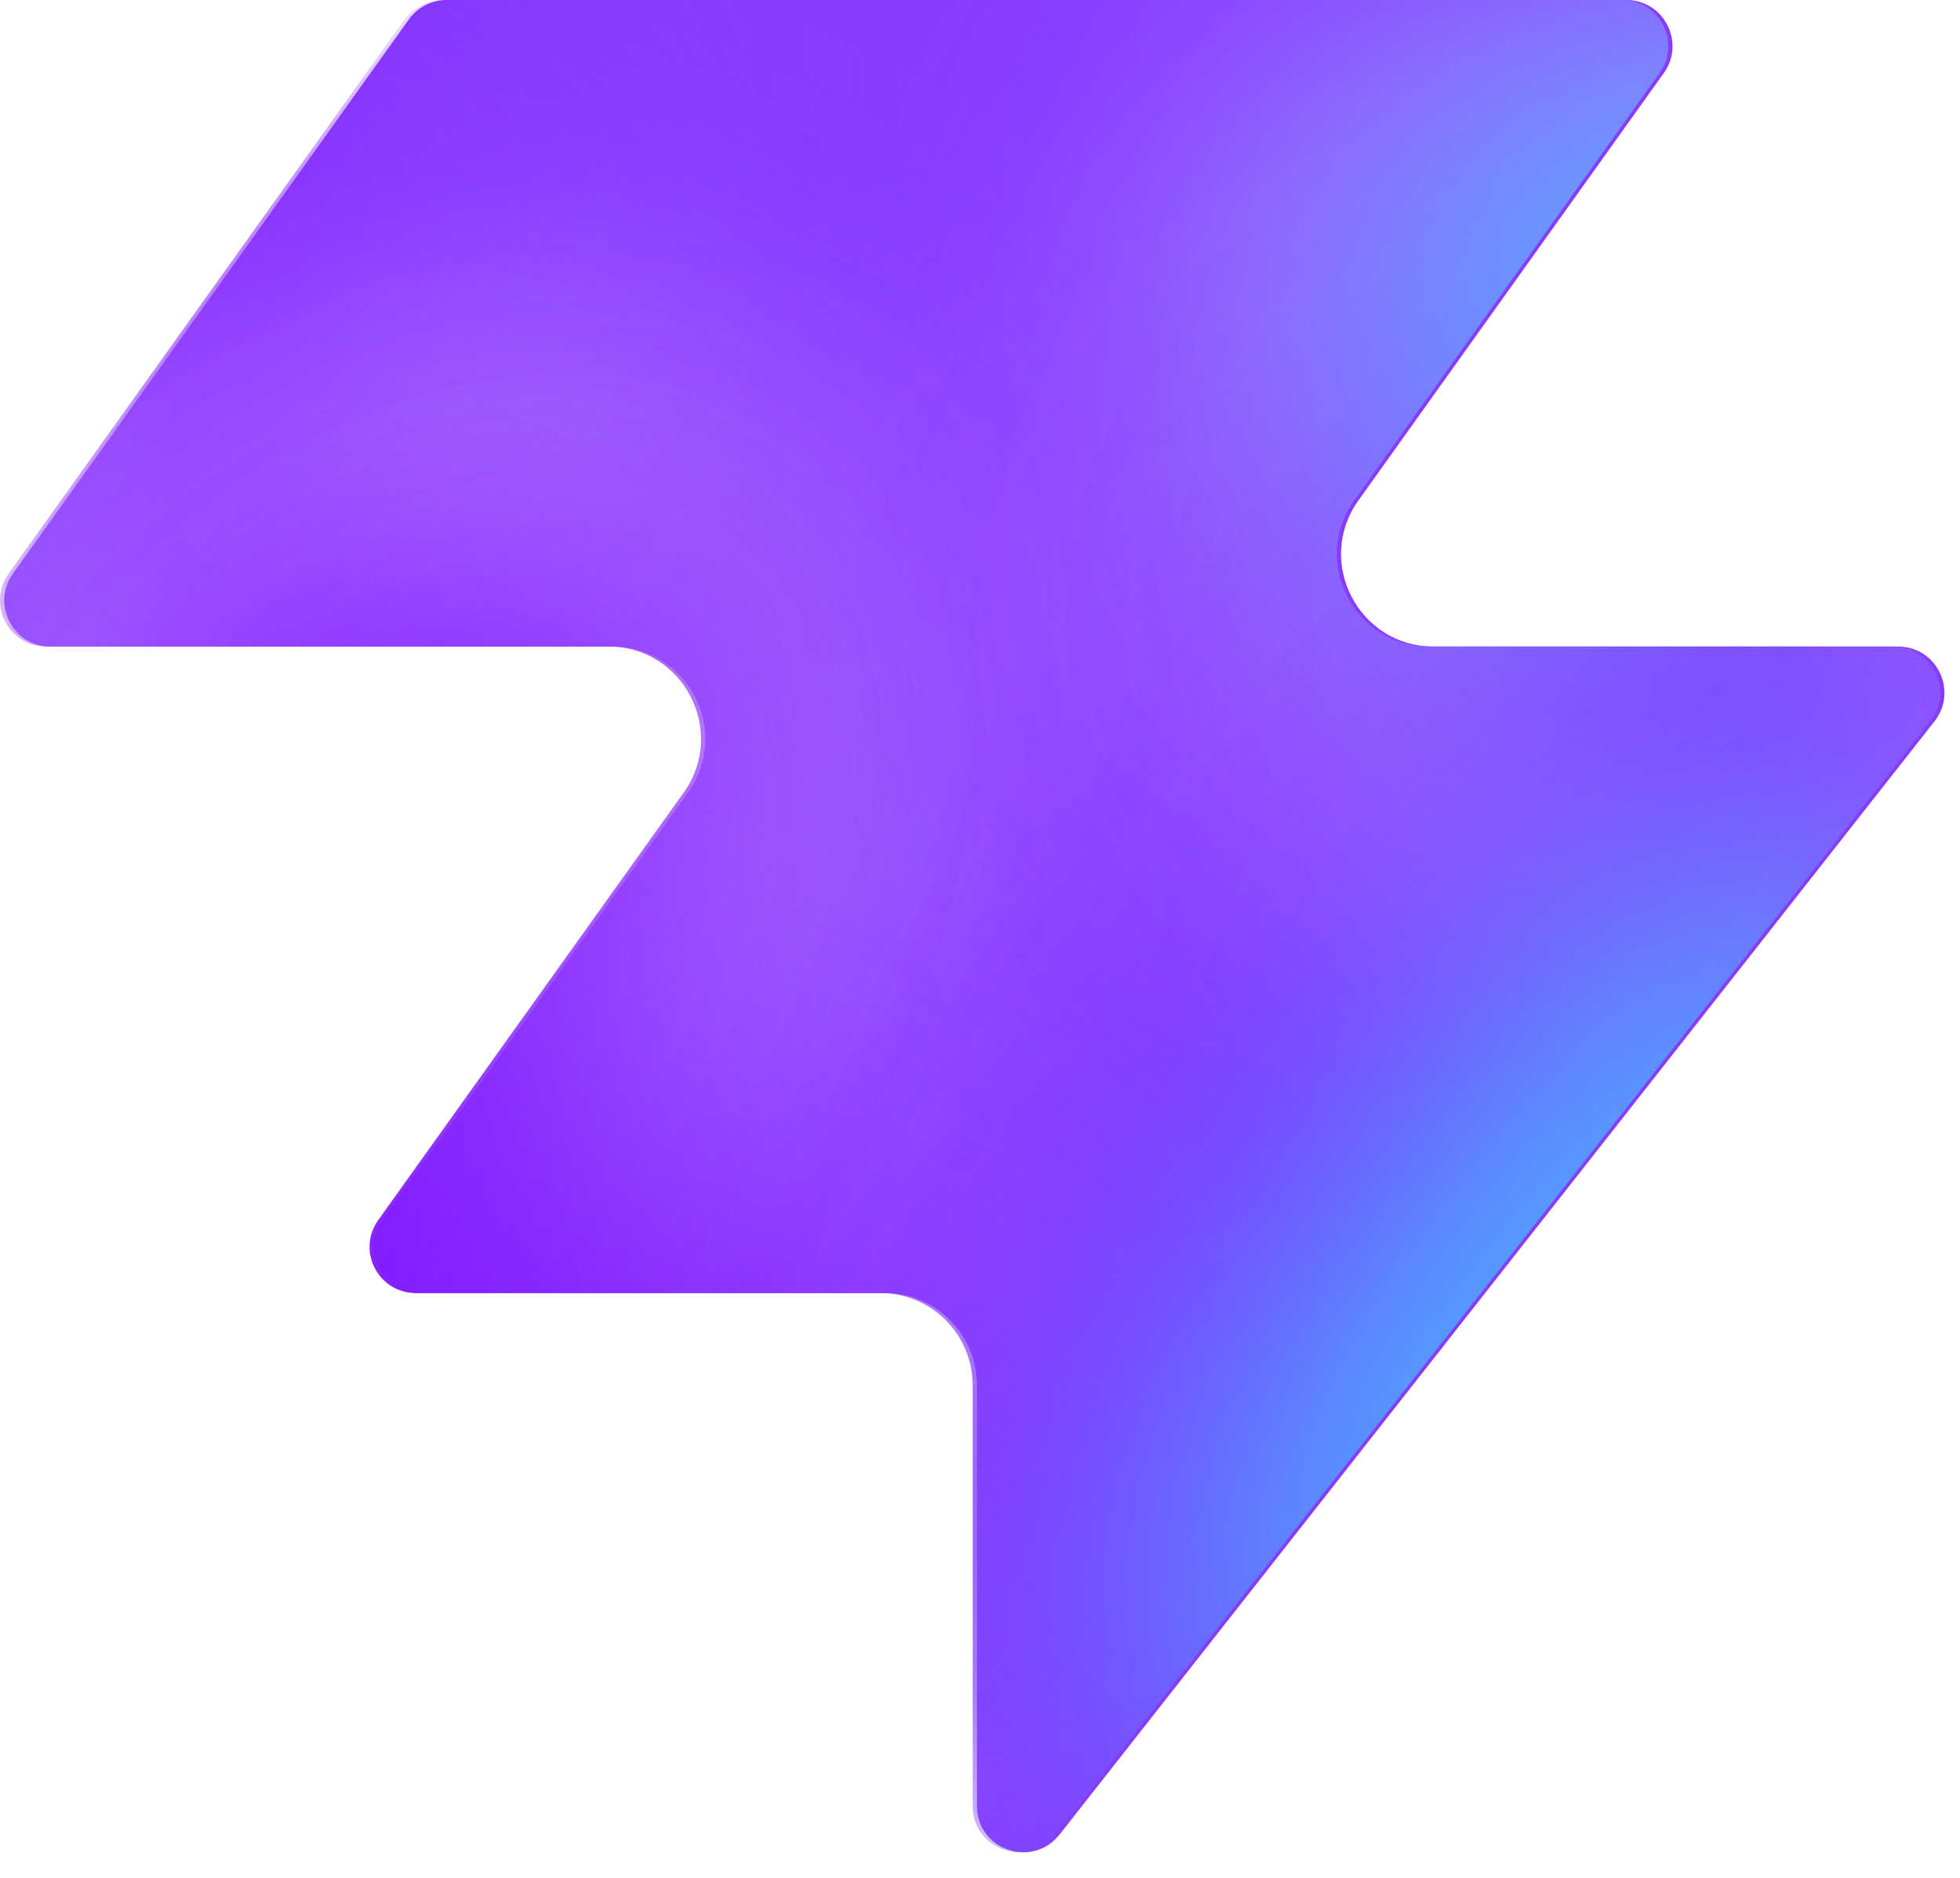
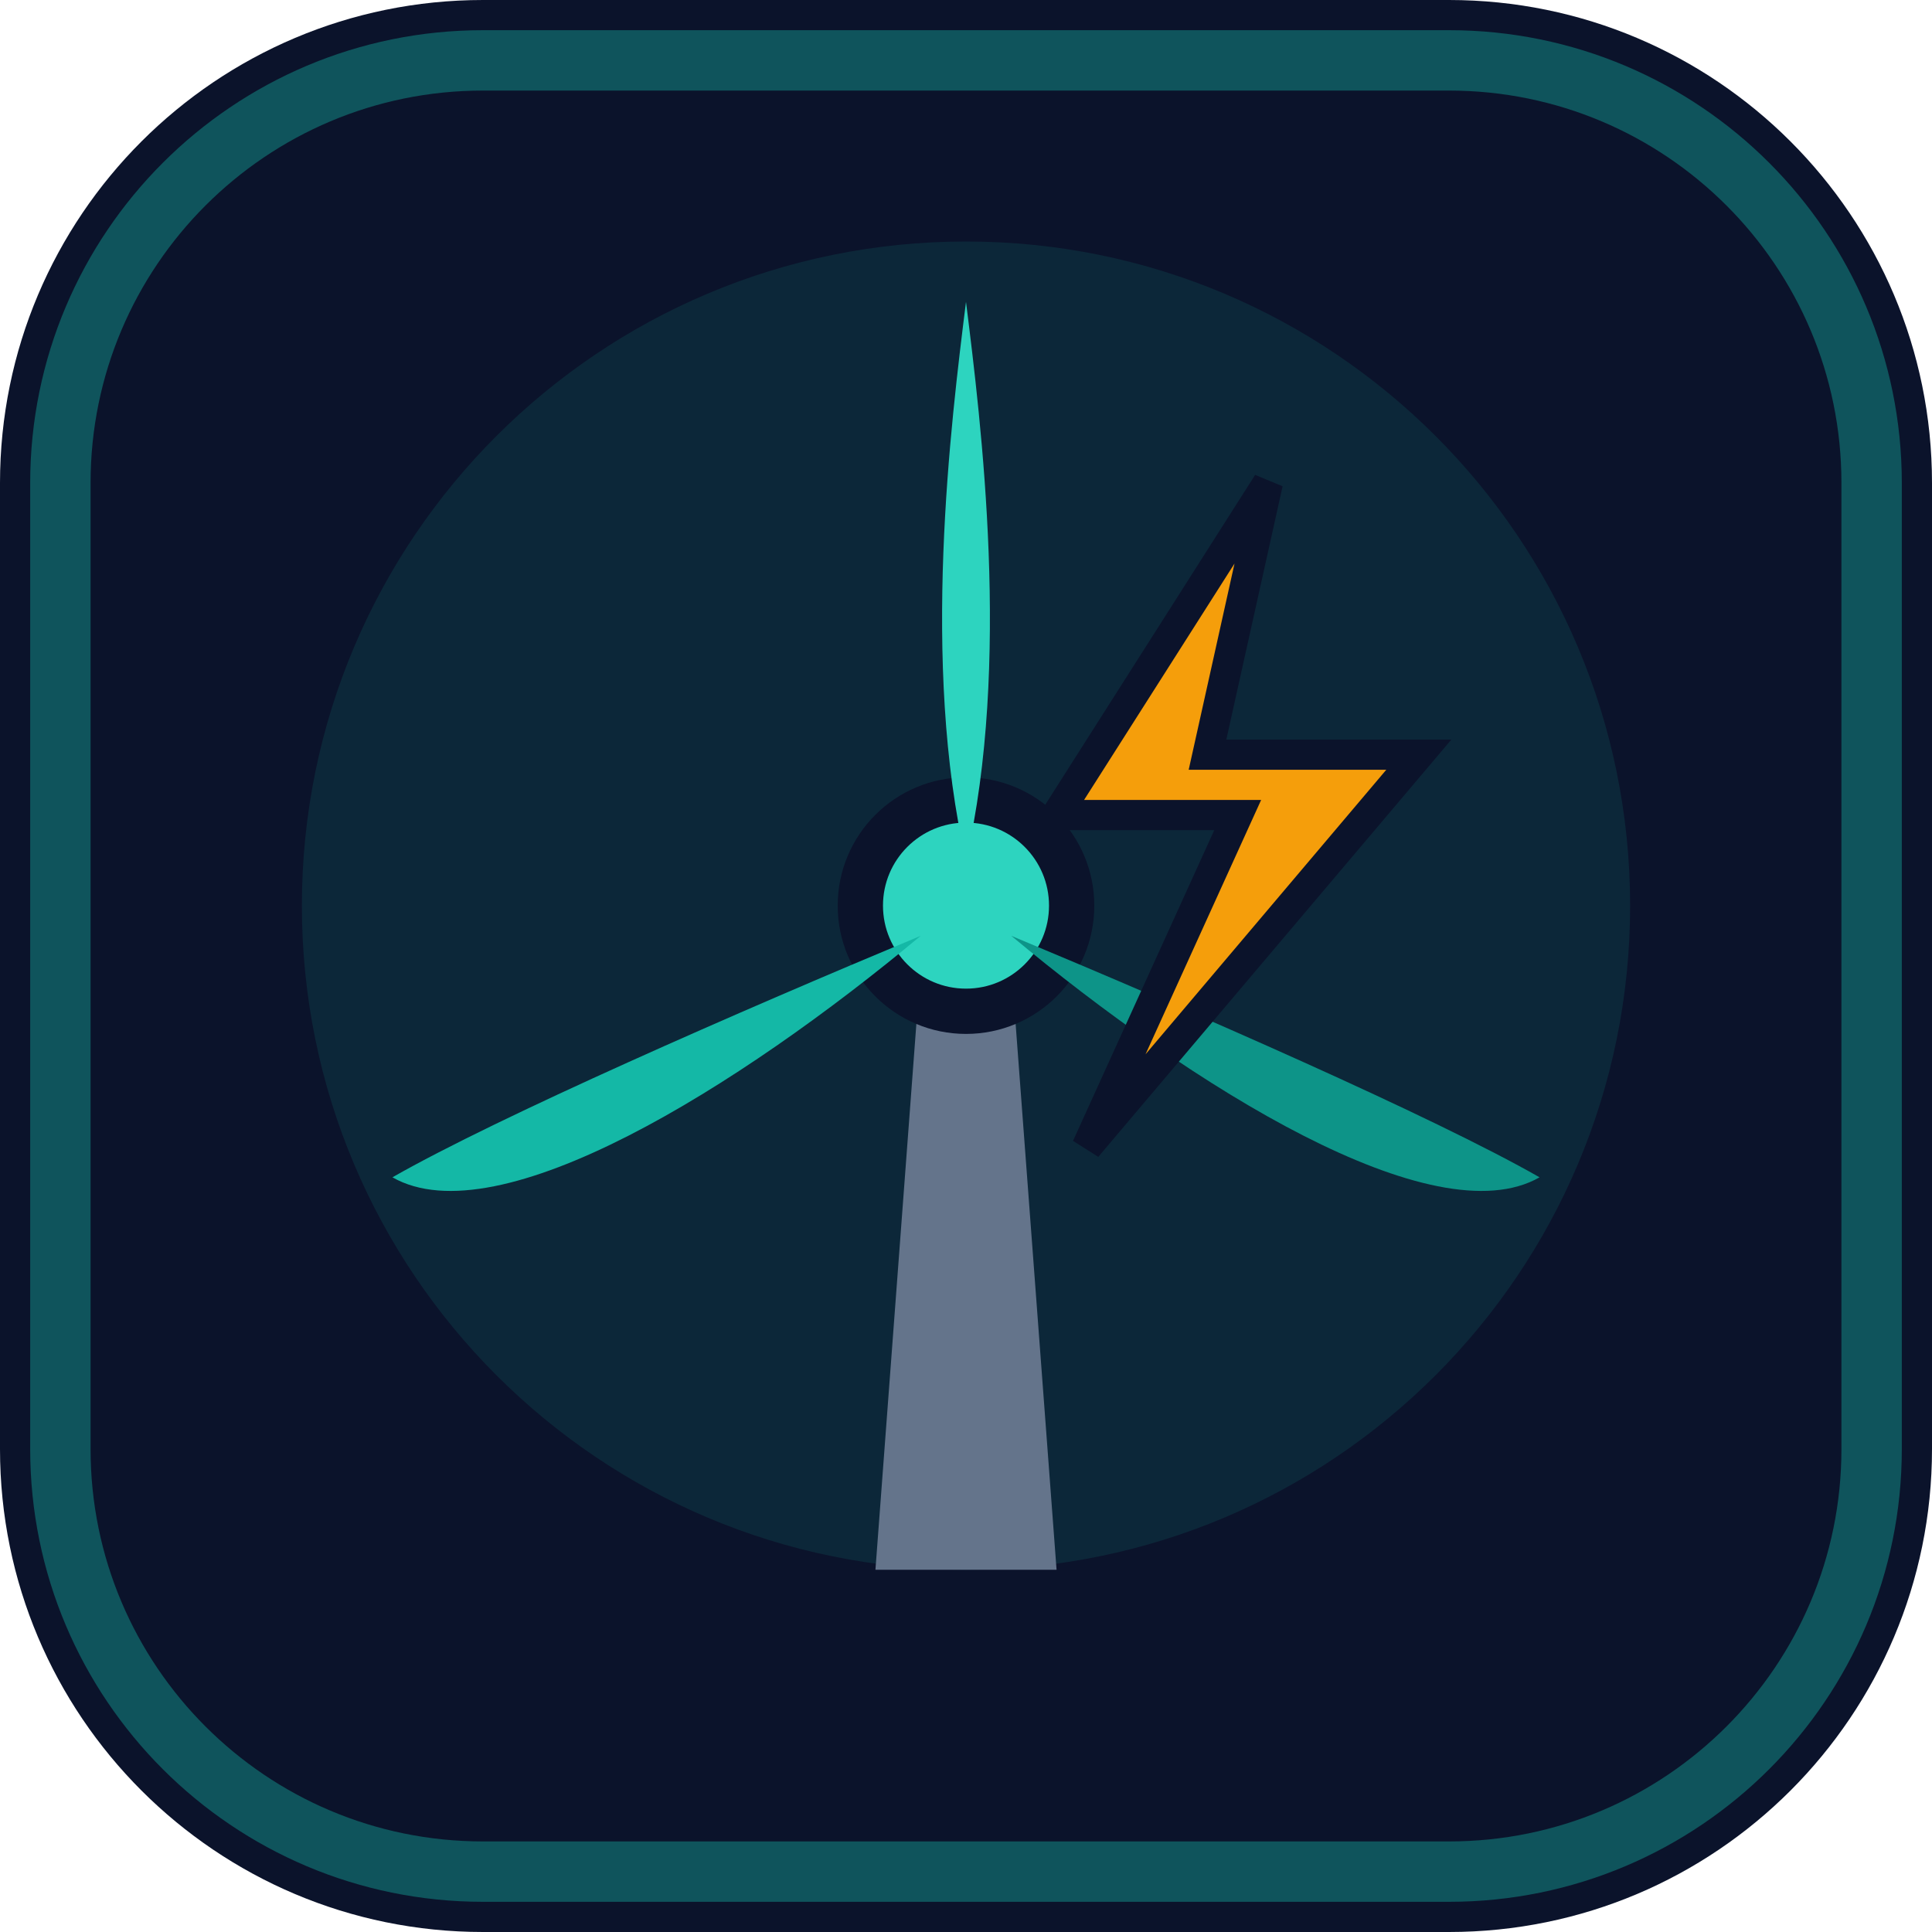
- <svg xmlns="http://www.w3.org/2000/svg" width="48" height="46" fill="none" viewBox="0 0 48 46">
-   <path fill="#863bff" d="M25.946 44.938c-.664.845-2.021.375-2.021-.698V33.937a2.26 2.26 0 0 0-2.262-2.262H10.287c-.92 0-1.456-1.04-.92-1.788l7.48-10.471c1.07-1.497 0-3.578-1.842-3.578H1.237c-.92 0-1.456-1.04-.92-1.788L10.013.474c.214-.297.556-.474.92-.474h28.894c.92 0 1.456 1.04.92 1.788l-7.48 10.471c-1.07 1.498 0 3.579 1.842 3.579h11.377c.943 0 1.473 1.088.89 1.83L25.947 44.94z" style="fill:#863bff;fill:color(display-p3 .525 .23 1);fill-opacity:1" />
-   <mask id="a" width="48" height="46" x="0" y="0" maskUnits="userSpaceOnUse" style="mask-type:alpha">
-     <path fill="#000" d="M25.842 44.938c-.664.844-2.021.375-2.021-.698V33.937a2.26 2.26 0 0 0-2.262-2.262H10.183c-.92 0-1.456-1.04-.92-1.788l7.48-10.471c1.07-1.498 0-3.579-1.842-3.579H1.133c-.92 0-1.456-1.04-.92-1.787L9.91.473c.214-.297.556-.474.92-.474h28.894c.92 0 1.456 1.04.92 1.788l-7.48 10.471c-1.07 1.498 0 3.578 1.842 3.578h11.377c.943 0 1.473 1.088.89 1.832L25.843 44.94z" style="fill:#000;fill-opacity:1" />
-   </mask>
-   <g mask="url(#a)">
-     <g filter="url(#b)">
-       <ellipse cx="5.508" cy="14.704" fill="#ede6ff" rx="5.508" ry="14.704" style="fill:#ede6ff;fill:color(display-p3 .927 .903 1);fill-opacity:1" transform="matrix(.00324 1 1 -.00324 -4.47 31.516)" />
-     </g>
-     <g filter="url(#c)">
-       <ellipse cx="10.399" cy="29.851" fill="#ede6ff" rx="10.399" ry="29.851" style="fill:#ede6ff;fill:color(display-p3 .927 .903 1);fill-opacity:1" transform="matrix(.00324 1 1 -.00324 -39.328 7.883)" />
-     </g>
-     <g filter="url(#d)">
-       <ellipse cx="5.508" cy="30.487" fill="#7e14ff" rx="5.508" ry="30.487" style="fill:#7e14ff;fill:color(display-p3 .492 .077 1);fill-opacity:1" transform="rotate(89.814 -25.913 -14.639)scale(1 -1)" />
-     </g>
-     <g filter="url(#e)">
-       <ellipse cx="5.508" cy="30.599" fill="#7e14ff" rx="5.508" ry="30.599" style="fill:#7e14ff;fill:color(display-p3 .492 .077 1);fill-opacity:1" transform="rotate(89.814 -32.644 -3.334)scale(1 -1)" />
-     </g>
-     <g filter="url(#f)">
-       <ellipse cx="5.508" cy="30.599" fill="#7e14ff" rx="5.508" ry="30.599" style="fill:#7e14ff;fill:color(display-p3 .492 .077 1);fill-opacity:1" transform="matrix(.00324 1 1 -.00324 -34.34 30.47)" />
-     </g>
-     <g filter="url(#g)">
-       <ellipse cx="14.072" cy="22.078" fill="#ede6ff" rx="14.072" ry="22.078" style="fill:#ede6ff;fill:color(display-p3 .927 .903 1);fill-opacity:1" transform="rotate(93.35 24.506 48.493)scale(-1 1)" />
-     </g>
-     <g filter="url(#h)">
-       <ellipse cx="3.47" cy="21.501" fill="#7e14ff" rx="3.47" ry="21.501" style="fill:#7e14ff;fill:color(display-p3 .492 .077 1);fill-opacity:1" transform="rotate(89.009 28.708 47.59)scale(-1 1)" />
-     </g>
-     <g filter="url(#i)">
-       <ellipse cx="3.47" cy="21.501" fill="#7e14ff" rx="3.47" ry="21.501" style="fill:#7e14ff;fill:color(display-p3 .492 .077 1);fill-opacity:1" transform="rotate(89.009 28.708 47.59)scale(-1 1)" />
-     </g>
-     <g filter="url(#j)">
-       <ellipse cx=".387" cy="8.972" fill="#7e14ff" rx="4.407" ry="29.108" style="fill:#7e14ff;fill:color(display-p3 .492 .077 1);fill-opacity:1" transform="rotate(39.51 .387 8.972)" />
-     </g>
-     <g filter="url(#k)">
-       <ellipse cx="47.523" cy="-6.092" fill="#7e14ff" rx="4.407" ry="29.108" style="fill:#7e14ff;fill:color(display-p3 .492 .077 1);fill-opacity:1" transform="rotate(37.892 47.523 -6.092)" />
-     </g>
-     <g filter="url(#l)">
-       <ellipse cx="41.412" cy="6.333" fill="#47bfff" rx="5.971" ry="9.665" style="fill:#47bfff;fill:color(display-p3 .28 .748 1);fill-opacity:1" transform="rotate(37.892 41.412 6.333)" />
-     </g>
-     <g filter="url(#m)">
-       <ellipse cx="-1.879" cy="38.332" fill="#7e14ff" rx="4.407" ry="29.108" style="fill:#7e14ff;fill:color(display-p3 .492 .077 1);fill-opacity:1" transform="rotate(37.892 -1.88 38.332)" />
-     </g>
-     <g filter="url(#n)">
-       <ellipse cx="-1.879" cy="38.332" fill="#7e14ff" rx="4.407" ry="29.108" style="fill:#7e14ff;fill:color(display-p3 .492 .077 1);fill-opacity:1" transform="rotate(37.892 -1.88 38.332)" />
-     </g>
-     <g filter="url(#o)">
-       <ellipse cx="35.651" cy="29.907" fill="#7e14ff" rx="4.407" ry="29.108" style="fill:#7e14ff;fill:color(display-p3 .492 .077 1);fill-opacity:1" transform="rotate(37.892 35.651 29.907)" />
-     </g>
-     <g filter="url(#p)">
-       <ellipse cx="38.418" cy="32.4" fill="#47bfff" rx="5.971" ry="15.297" style="fill:#47bfff;fill:color(display-p3 .28 .748 1);fill-opacity:1" transform="rotate(37.892 38.418 32.4)" />
-     </g>
-   </g>
-   <defs>
-     <filter id="b" width="60.045" height="41.654" x="-19.77" y="16.149" color-interpolation-filters="sRGB" filterUnits="userSpaceOnUse">
-       <feFlood flood-opacity="0" result="BackgroundImageFix" />
-       <feBlend in="SourceGraphic" in2="BackgroundImageFix" result="shape" />
-       <feGaussianBlur result="effect1_foregroundBlur_2002_17158" stdDeviation="7.659" />
-     </filter>
-     <filter id="c" width="90.34" height="51.437" x="-54.613" y="-7.533" color-interpolation-filters="sRGB" filterUnits="userSpaceOnUse">
-       <feFlood flood-opacity="0" result="BackgroundImageFix" />
-       <feBlend in="SourceGraphic" in2="BackgroundImageFix" result="shape" />
-       <feGaussianBlur result="effect1_foregroundBlur_2002_17158" stdDeviation="7.659" />
-     </filter>
-     <filter id="d" width="79.355" height="29.4" x="-49.64" y="2.03" color-interpolation-filters="sRGB" filterUnits="userSpaceOnUse">
-       <feFlood flood-opacity="0" result="BackgroundImageFix" />
-       <feBlend in="SourceGraphic" in2="BackgroundImageFix" result="shape" />
-       <feGaussianBlur result="effect1_foregroundBlur_2002_17158" stdDeviation="4.596" />
-     </filter>
-     <filter id="e" width="79.579" height="29.4" x="-45.045" y="20.029" color-interpolation-filters="sRGB" filterUnits="userSpaceOnUse">
-       <feFlood flood-opacity="0" result="BackgroundImageFix" />
-       <feBlend in="SourceGraphic" in2="BackgroundImageFix" result="shape" />
-       <feGaussianBlur result="effect1_foregroundBlur_2002_17158" stdDeviation="4.596" />
-     </filter>
-     <filter id="f" width="79.579" height="29.4" x="-43.513" y="21.178" color-interpolation-filters="sRGB" filterUnits="userSpaceOnUse">
-       <feFlood flood-opacity="0" result="BackgroundImageFix" />
-       <feBlend in="SourceGraphic" in2="BackgroundImageFix" result="shape" />
-       <feGaussianBlur result="effect1_foregroundBlur_2002_17158" stdDeviation="4.596" />
-     </filter>
-     <filter id="g" width="74.749" height="58.852" x="15.756" y="-17.901" color-interpolation-filters="sRGB" filterUnits="userSpaceOnUse">
-       <feFlood flood-opacity="0" result="BackgroundImageFix" />
-       <feBlend in="SourceGraphic" in2="BackgroundImageFix" result="shape" />
-       <feGaussianBlur result="effect1_foregroundBlur_2002_17158" stdDeviation="7.659" />
-     </filter>
-     <filter id="h" width="61.377" height="25.362" x="23.548" y="2.284" color-interpolation-filters="sRGB" filterUnits="userSpaceOnUse">
-       <feFlood flood-opacity="0" result="BackgroundImageFix" />
-       <feBlend in="SourceGraphic" in2="BackgroundImageFix" result="shape" />
-       <feGaussianBlur result="effect1_foregroundBlur_2002_17158" stdDeviation="4.596" />
-     </filter>
-     <filter id="i" width="61.377" height="25.362" x="23.548" y="2.284" color-interpolation-filters="sRGB" filterUnits="userSpaceOnUse">
-       <feFlood flood-opacity="0" result="BackgroundImageFix" />
-       <feBlend in="SourceGraphic" in2="BackgroundImageFix" result="shape" />
-       <feGaussianBlur result="effect1_foregroundBlur_2002_17158" stdDeviation="4.596" />
-     </filter>
-     <filter id="j" width="56.045" height="63.649" x="-27.636" y="-22.853" color-interpolation-filters="sRGB" filterUnits="userSpaceOnUse">
-       <feFlood flood-opacity="0" result="BackgroundImageFix" />
-       <feBlend in="SourceGraphic" in2="BackgroundImageFix" result="shape" />
-       <feGaussianBlur result="effect1_foregroundBlur_2002_17158" stdDeviation="4.596" />
-     </filter>
-     <filter id="k" width="54.814" height="64.646" x="20.116" y="-38.415" color-interpolation-filters="sRGB" filterUnits="userSpaceOnUse">
-       <feFlood flood-opacity="0" result="BackgroundImageFix" />
-       <feBlend in="SourceGraphic" in2="BackgroundImageFix" result="shape" />
-       <feGaussianBlur result="effect1_foregroundBlur_2002_17158" stdDeviation="4.596" />
-     </filter>
-     <filter id="l" width="33.541" height="35.313" x="24.641" y="-11.323" color-interpolation-filters="sRGB" filterUnits="userSpaceOnUse">
-       <feFlood flood-opacity="0" result="BackgroundImageFix" />
-       <feBlend in="SourceGraphic" in2="BackgroundImageFix" result="shape" />
-       <feGaussianBlur result="effect1_foregroundBlur_2002_17158" stdDeviation="4.596" />
-     </filter>
-     <filter id="m" width="54.814" height="64.646" x="-29.286" y="6.009" color-interpolation-filters="sRGB" filterUnits="userSpaceOnUse">
-       <feFlood flood-opacity="0" result="BackgroundImageFix" />
-       <feBlend in="SourceGraphic" in2="BackgroundImageFix" result="shape" />
-       <feGaussianBlur result="effect1_foregroundBlur_2002_17158" stdDeviation="4.596" />
-     </filter>
-     <filter id="n" width="54.814" height="64.646" x="-29.286" y="6.009" color-interpolation-filters="sRGB" filterUnits="userSpaceOnUse">
-       <feFlood flood-opacity="0" result="BackgroundImageFix" />
-       <feBlend in="SourceGraphic" in2="BackgroundImageFix" result="shape" />
-       <feGaussianBlur result="effect1_foregroundBlur_2002_17158" stdDeviation="4.596" />
-     </filter>
-     <filter id="o" width="54.814" height="64.646" x="8.244" y="-2.416" color-interpolation-filters="sRGB" filterUnits="userSpaceOnUse">
-       <feFlood flood-opacity="0" result="BackgroundImageFix" />
-       <feBlend in="SourceGraphic" in2="BackgroundImageFix" result="shape" />
-       <feGaussianBlur result="effect1_foregroundBlur_2002_17158" stdDeviation="4.596" />
-     </filter>
-     <filter id="p" width="39.409" height="43.623" x="18.713" y="10.588" color-interpolation-filters="sRGB" filterUnits="userSpaceOnUse">
-       <feFlood flood-opacity="0" result="BackgroundImageFix" />
-       <feBlend in="SourceGraphic" in2="BackgroundImageFix" result="shape" />
-       <feGaussianBlur result="effect1_foregroundBlur_2002_17158" stdDeviation="4.596" />
-     </filter>
-   </defs>
+ <svg xmlns="http://www.w3.org/2000/svg" viewBox="0 0 64 64" width="64" height="64" fill="none">
+   <rect width="64" height="64" rx="16" fill="#0b132b" />
+   <rect x="2" y="2" width="60" height="60" rx="14" stroke="#14b8a6" stroke-width="2" stroke-opacity="0.4" />
+   <circle cx="32" cy="30" r="22" fill="#14b8a6" fill-opacity="0.12" />
+   <path d="M30.5 32L29 52H35L33.5 32H30.5Z" fill="#64748b" />
+   <circle cx="32" cy="30" r="3.5" fill="#2dd4bf" stroke="#0b132b" stroke-width="1.5" />
+   <path d="M32 28.5C30.5 22 31.5 14 32 10C32.5 14 33.5 22 32 28.5Z" fill="#2dd4bf" />
+   <path d="M30.5 31C24.5 33.5 16.5 37 13 39C16.5 41 24.5 36 30.5 31Z" fill="#14b8a6" />
+   <path d="M33.5 31C39.5 33.5 47.5 37 51 39C47.5 41 39.5 36 33.5 31Z" fill="#0d9488" />
+   <path d="M42 16L35 27H41L36 38L47 25H40L42 16Z" fill="#f59e0b" stroke="#0b132b" stroke-width="1" />
</svg>
